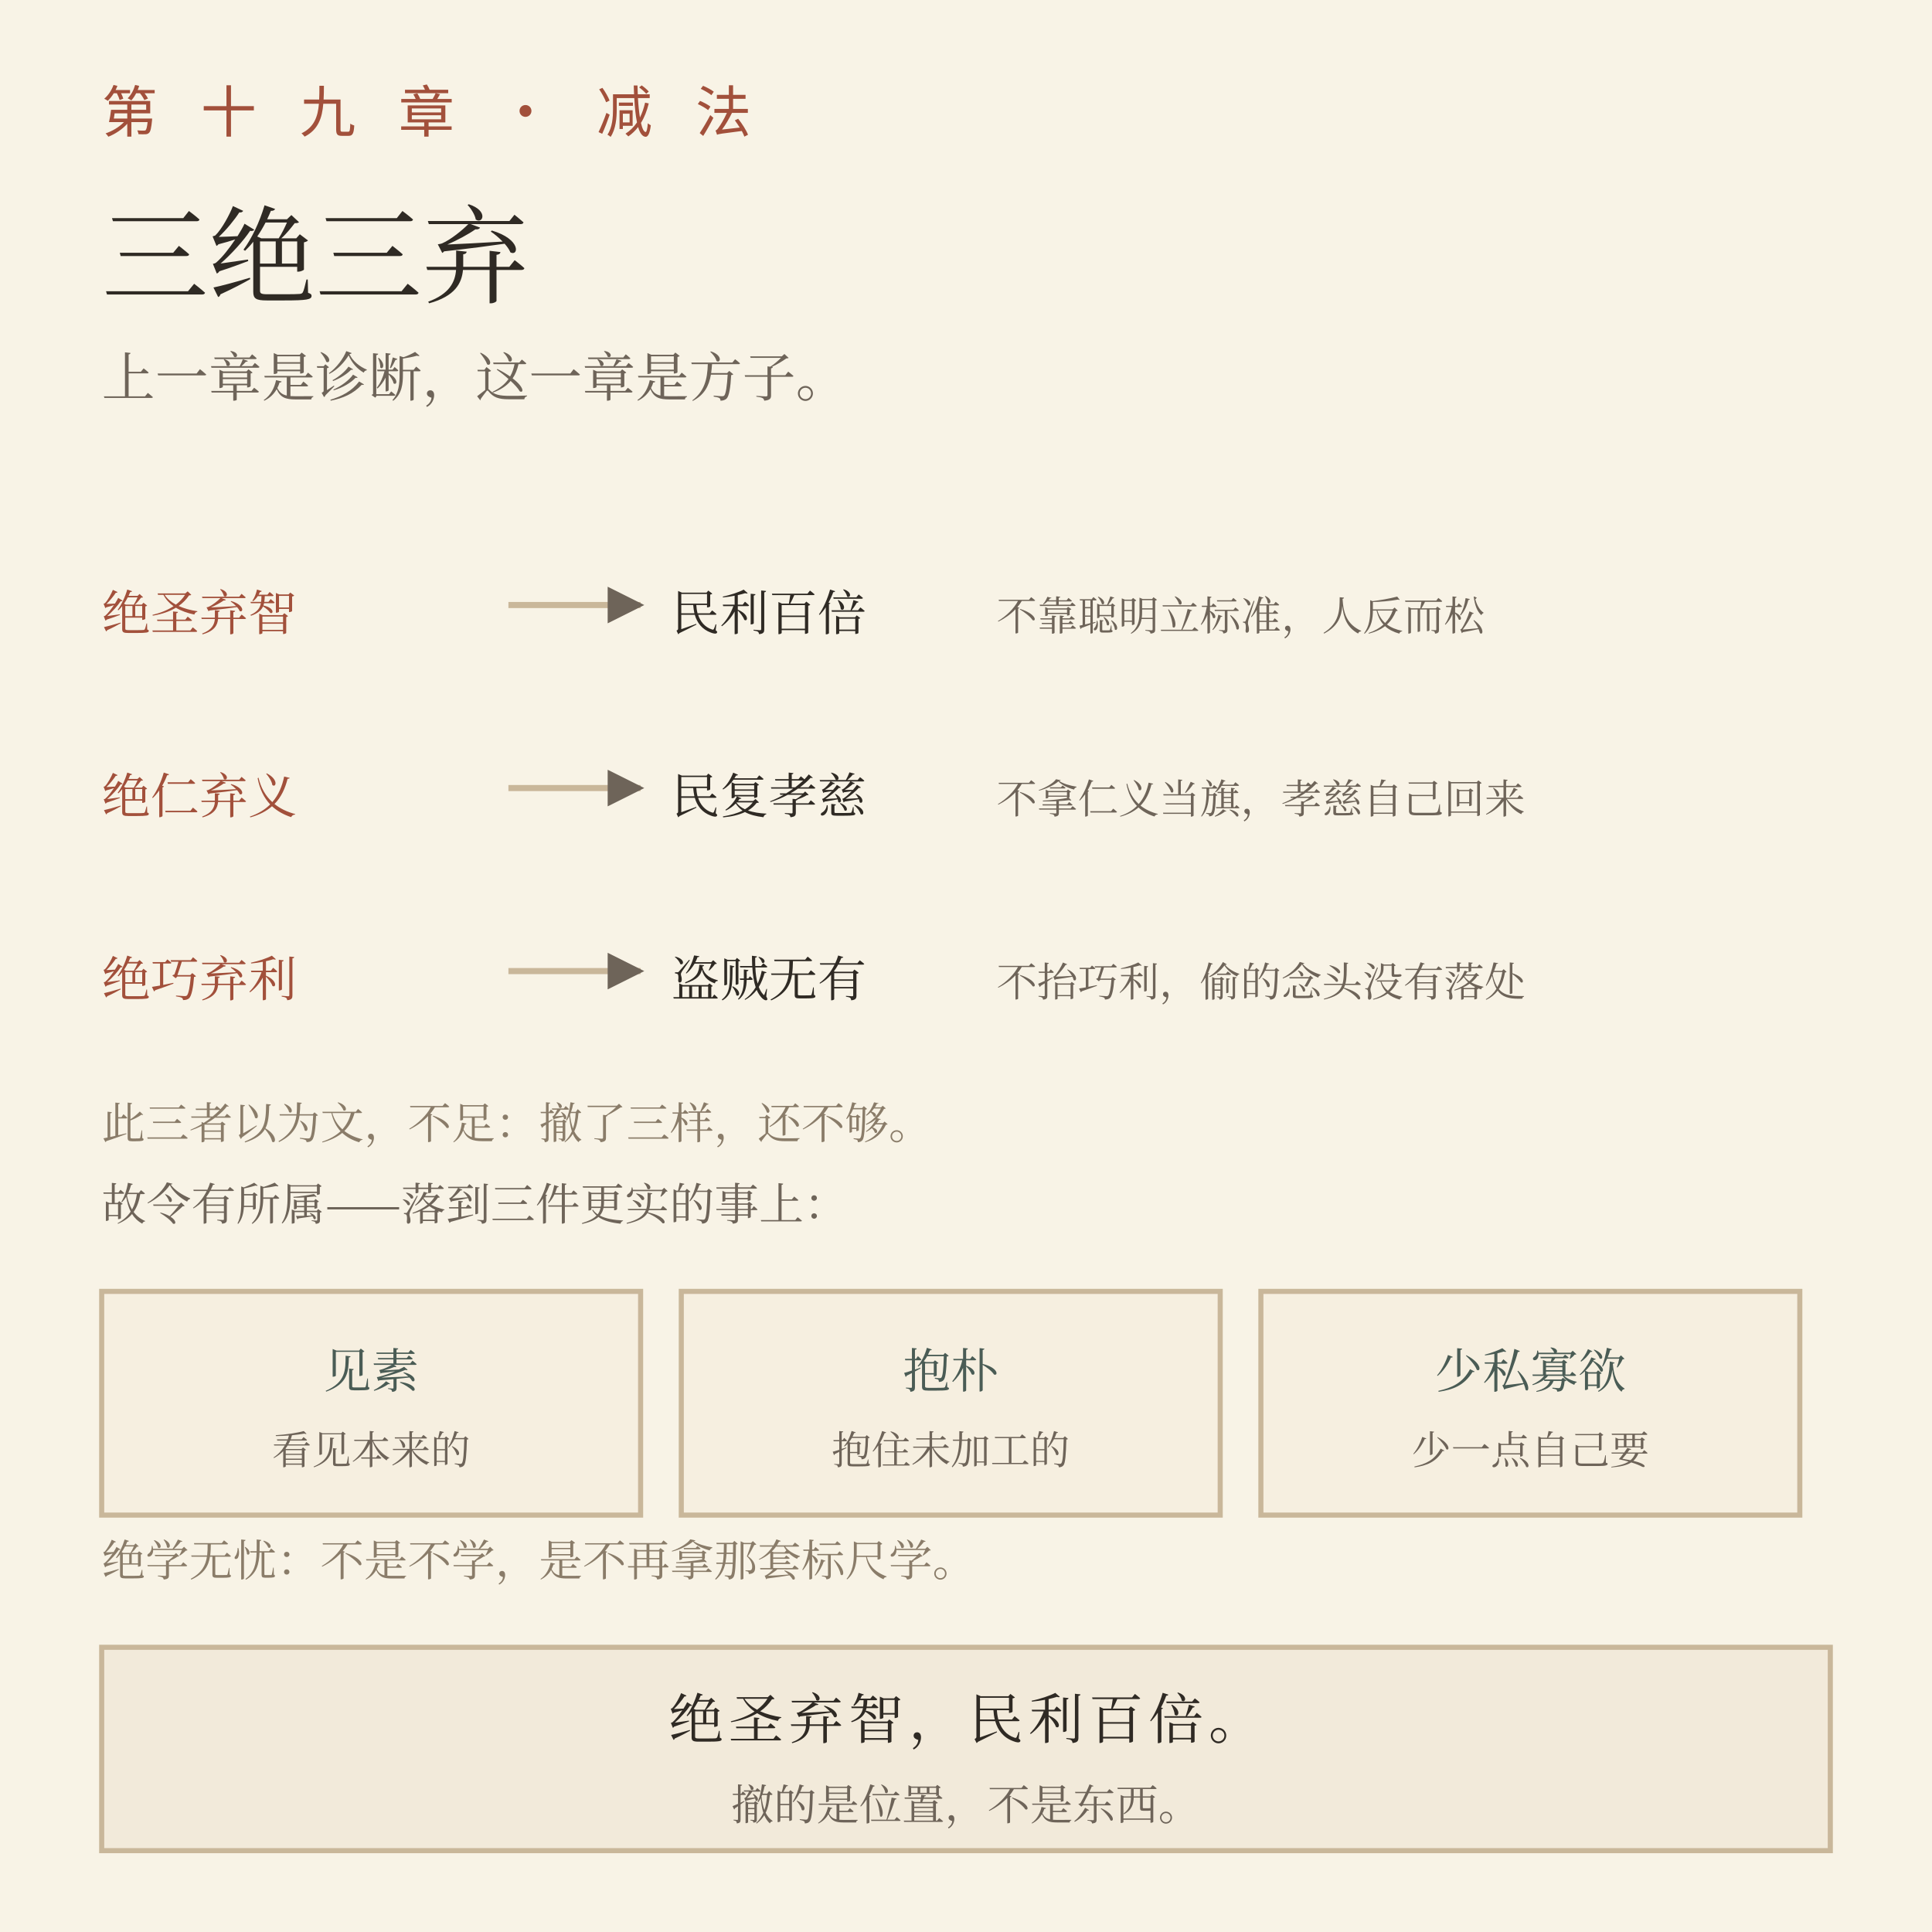
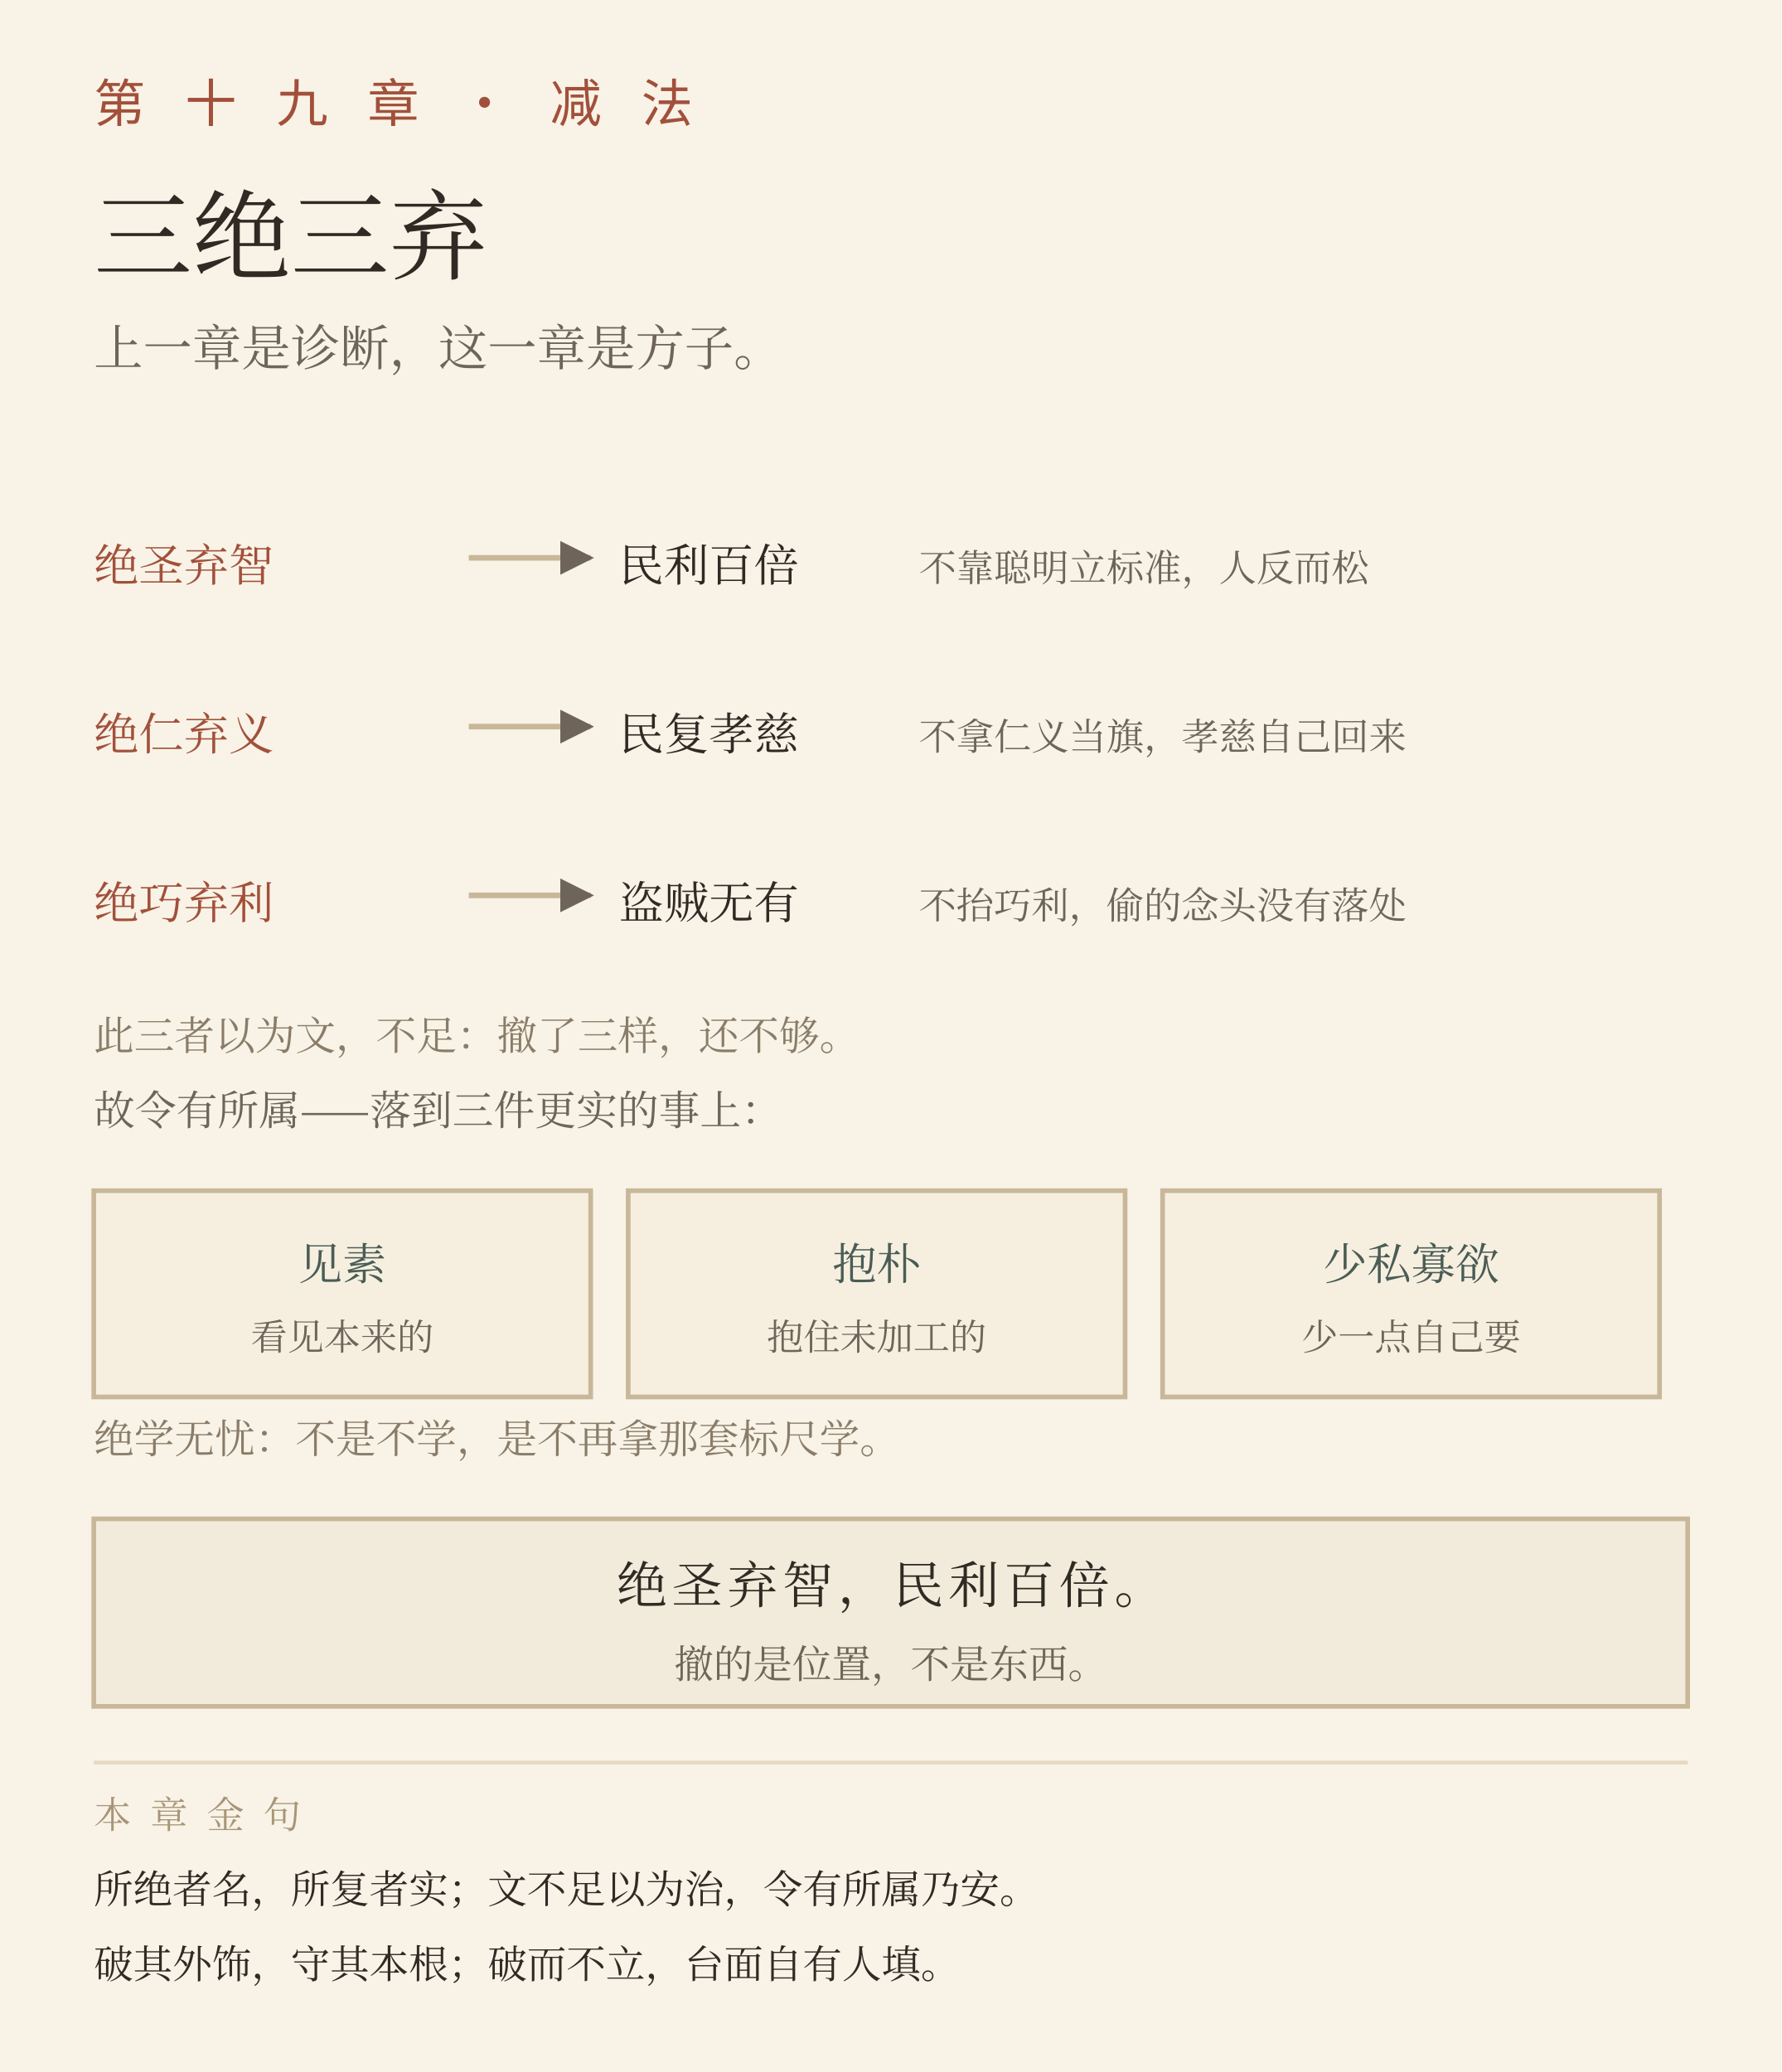
- <svg xmlns="http://www.w3.org/2000/svg" viewBox="0 0 380 380" role="img" aria-label="不是把好东西扔掉，是把它从被标举的位置上撤下来" font-family="'Noto Serif CJK SC','Noto Serif SC','Songti SC',serif">
+ <svg xmlns="http://www.w3.org/2000/svg" viewBox="0 0 380 442" role="img" aria-label="不是把好东西扔掉，是把它从被标举的位置上撤下来" font-family="'Noto Serif CJK SC','Noto Serif SC','Songti SC',serif">
  <defs>
    <marker id="arr" viewBox="0 0 10 10" refX="9" refY="5" markerWidth="6" markerHeight="6" orient="auto">
      <path d="M0 0 L10 5 L0 10 z" fill="#6E6459" />
    </marker>
    <marker id="arr2" viewBox="0 0 10 10" refX="9" refY="5" markerWidth="6" markerHeight="6" orient="auto">
      <path d="M0 0 L10 5 L0 10 z" fill="#4A5C55" />
    </marker>
    <marker id="arrL" viewBox="0 0 10 10" refX="1" refY="5" markerWidth="6" markerHeight="6" orient="auto">
      <path d="M10 0 L0 5 L10 10 z" fill="#4A5C55" />
    </marker>
    <marker id="arrS" viewBox="0 0 10 10" refX="9" refY="5" markerWidth="6" markerHeight="6" orient="auto">
      <path d="M0 0 L10 5 L0 10 z" fill="#A2503B" />
    </marker>
  </defs>
-   <rect x="0" y="0" width="380" height="380" fill="#F8F3E6" />
+   <rect x="0" y="0" width="380" height="442" fill="#F8F3E6" />
  <text x="20" y="26" font-size="11" fill="#A2503B" font-family="'Noto Sans CJK SC','Noto Sans SC',sans-serif" letter-spacing="3">第 十 九 章 · 减 法</text>
  <text x="20" y="58" font-size="21" fill="#2F2A24">三绝三弃</text>
  <text x="20" y="78" font-size="10.5" fill="#6E6459">上一章是诊断，这一章是方子。</text>
  <text x="20" y="124" font-size="9.6" fill="#A2503B">绝圣弃智</text>
  <line x1="100" y1="119" x2="126" y2="119" stroke="#C9B79A" stroke-width="1.2" marker-end="url(#arr)" />
  <text x="132" y="124" font-size="9.6" fill="#2F2A24">民利百倍</text>
  <text x="196" y="124" font-size="8.0" fill="#6E6459">不靠聪明立标准，人反而松</text>
  <text x="20" y="160" font-size="9.6" fill="#A2503B">绝仁弃义</text>
  <line x1="100" y1="155" x2="126" y2="155" stroke="#C9B79A" stroke-width="1.2" marker-end="url(#arr)" />
  <text x="132" y="160" font-size="9.6" fill="#2F2A24">民复孝慈</text>
  <text x="196" y="160" font-size="8.0" fill="#6E6459">不拿仁义当旗，孝慈自己回来</text>
  <text x="20" y="196" font-size="9.6" fill="#A2503B">绝巧弃利</text>
  <line x1="100" y1="191" x2="126" y2="191" stroke="#C9B79A" stroke-width="1.2" marker-end="url(#arr)" />
  <text x="132" y="196" font-size="9.6" fill="#2F2A24">盗贼无有</text>
  <text x="196" y="196" font-size="8.0" fill="#6E6459">不抬巧利，偷的念头没有落处</text>
  <text x="20" y="224" font-size="8.6" fill="#8A7C69">此三者以为文，不足：撤了三样，还不够。</text>
  <text x="20" y="240" font-size="8.8" fill="#6E6459">故令有所属——落到三件更实的事上：</text>
  <rect x="20" y="254" width="106" height="44" fill="#F6EFE0" stroke="#C9B79A" stroke-width="1.0" />
  <text x="73" y="273" font-size="9.4" fill="#4A5C55" text-anchor="middle">见素</text>
  <text x="73" y="288" font-size="7.8" fill="#6E6459" text-anchor="middle">看见本来的</text>
  <rect x="134" y="254" width="106" height="44" fill="#F6EFE0" stroke="#C9B79A" stroke-width="1.0" />
  <text x="187" y="273" font-size="9.4" fill="#4A5C55" text-anchor="middle">抱朴</text>
  <text x="187" y="288" font-size="7.8" fill="#6E6459" text-anchor="middle">抱住未加工的</text>
  <rect x="248" y="254" width="106" height="44" fill="#F6EFE0" stroke="#C9B79A" stroke-width="1.0" />
  <text x="301" y="273" font-size="9.4" fill="#4A5C55" text-anchor="middle">少私寡欲</text>
  <text x="301" y="288" font-size="7.8" fill="#6E6459" text-anchor="middle">少一点自己要</text>
  <text x="20" y="310" font-size="8.6" fill="#8A7C69">绝学无忧：不是不学，是不再拿那套标尺学。</text>
  <rect x="20" y="324" width="340" height="40" fill="#F2EADA" stroke="#C9B79A" stroke-width="1.0" />
  <text x="190" y="342" font-size="10.8" fill="#2F2A24" text-anchor="middle" letter-spacing="1">绝圣弃智，民利百倍。</text>
  <text x="190" y="358" font-size="8.4" fill="#6E6459" text-anchor="middle">撤的是位置，不是东西。</text>
+   <line x1="20" y1="376" x2="360" y2="376" stroke="#E6D8C2" stroke-width="0.8" />
+   <text x="20" y="390" font-size="8.0" fill="#A89577" letter-spacing="1">本 章 金 句</text>
+   <text x="20" y="406" font-size="8.4" fill="#2F2A24">所绝者名，所复者实；文不足以为治，令有所属乃安。</text>
+   <text x="20" y="422" font-size="8.4" fill="#2F2A24">破其外饰，守其本根；破而不立，台面自有人填。</text>
</svg>
